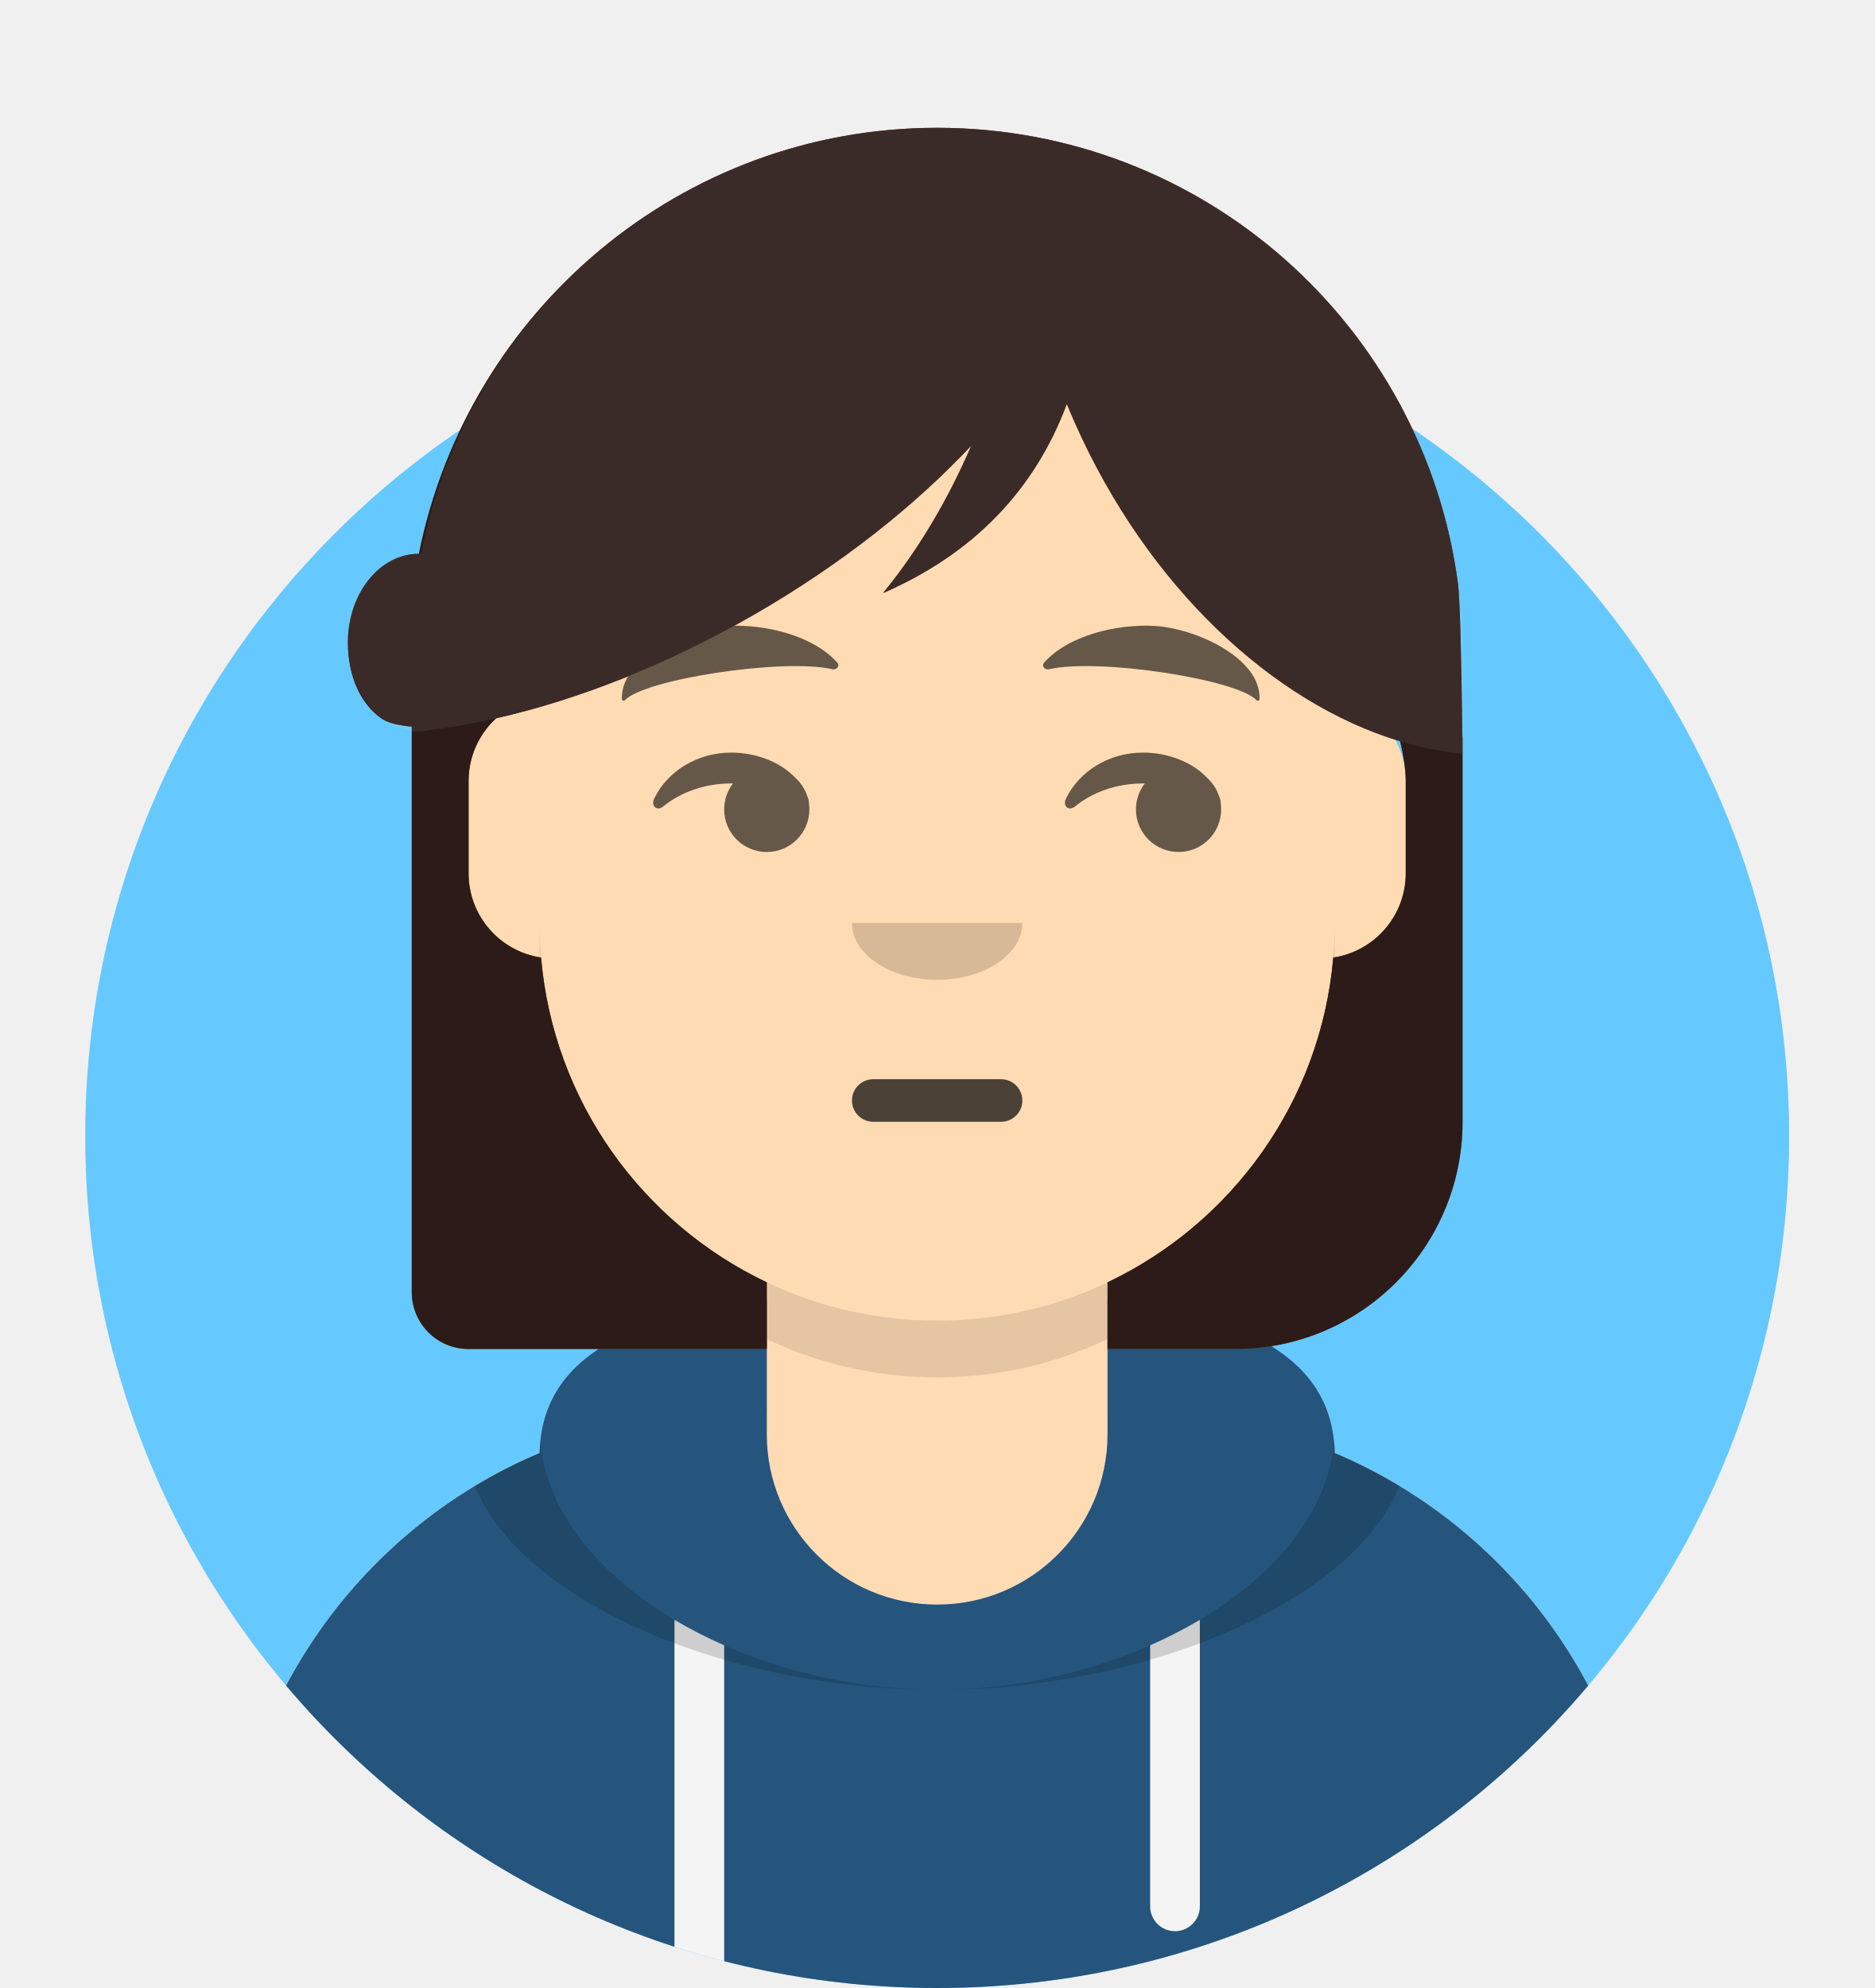
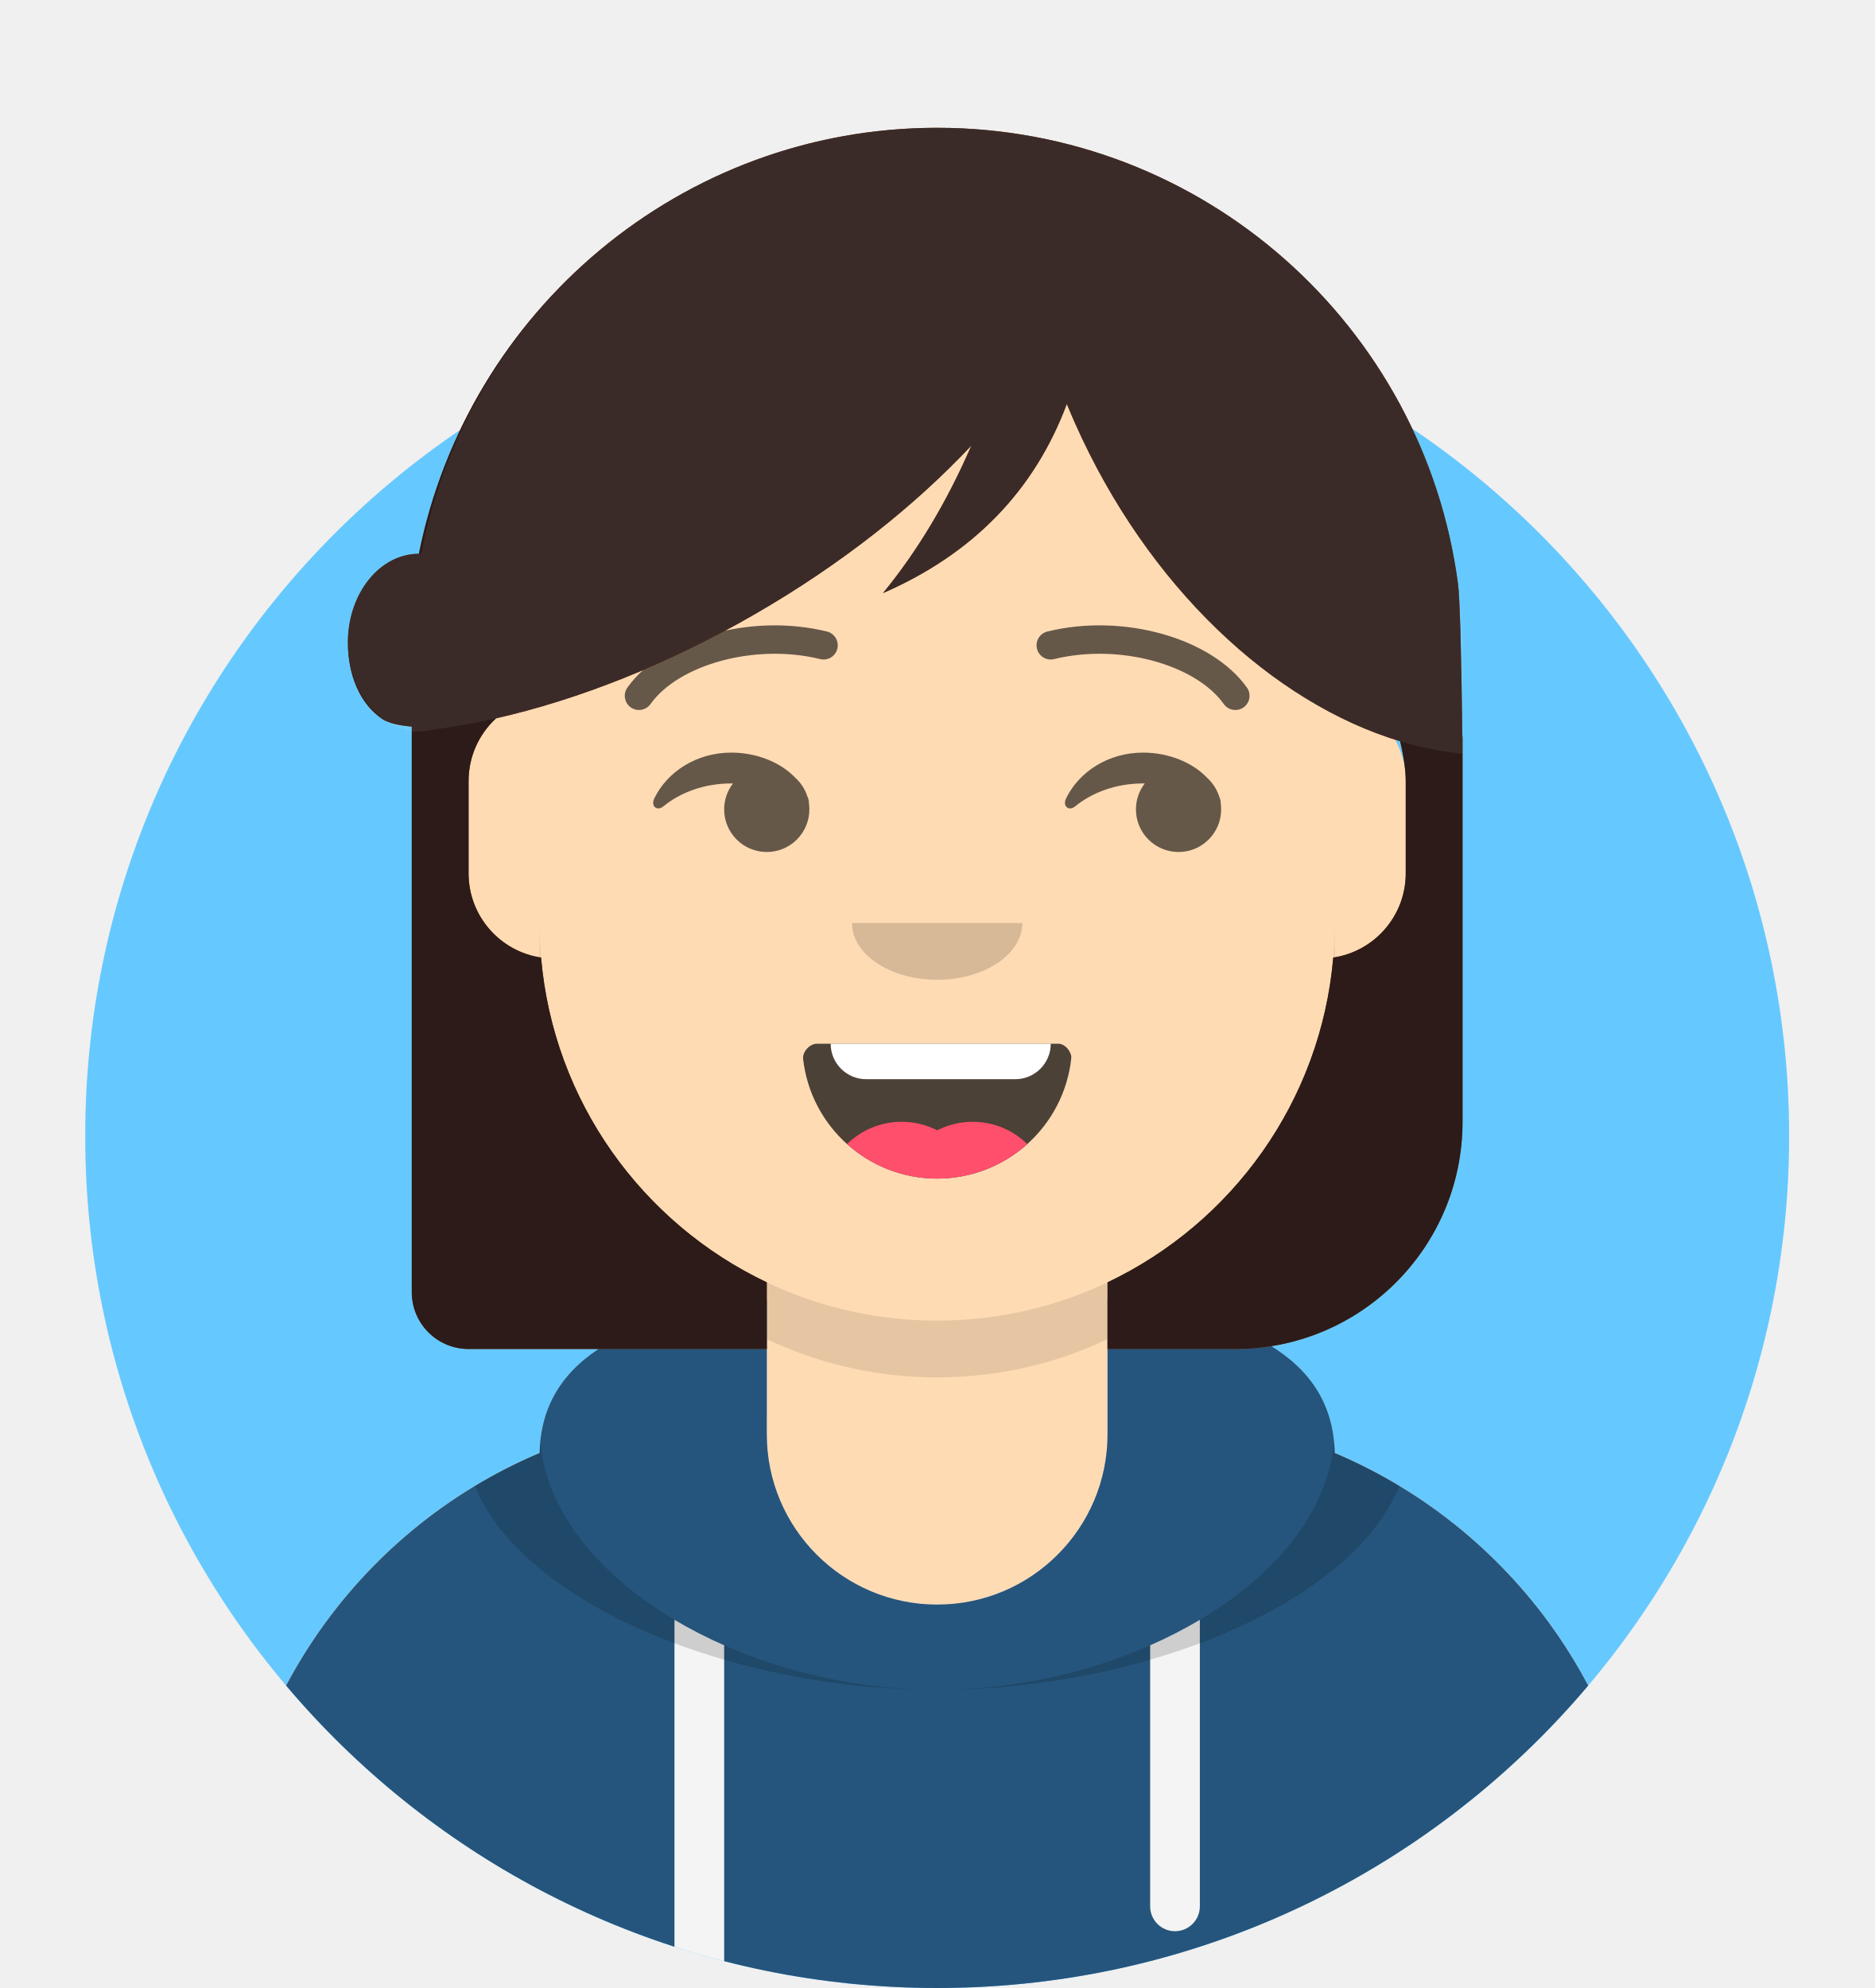
<svg xmlns="http://www.w3.org/2000/svg" xmlns:xlink="http://www.w3.org/1999/xlink" width="264px" height="280px" viewBox="0 0 264 280" version="1.1">
  <defs>
    <circle id="react-path-1" cx="120" cy="120" r="120" />
    <path d="M12,160 C12,226.274 65.726,280 132,280 C198.274,280 252,226.274 252,160 L264,160 L264,-1.42108547e-14 L-3.19744231e-14,-1.42108547e-14 L-3.19744231e-14,160 L12,160 Z" id="react-path-2" />
    <path d="M124,144.611 L124,163 L128,163 L128,163 C167.765,163 200,195.235 200,235 L200,244 L0,244 L0,235 C-4.86974701e-15,195.235 32.235,163 72,163 L72,163 L76,163 L76,144.611 C58.763,136.422 46.372,119.687 44.305,99.881 C38.48,99.058 34,94.052 34,88 L34,74 C34,68.054 38.325,63.118 44,62.166 L44,56 L44,56 C44,25.072 69.072,5.68137151e-15 100,0 L100,0 L100,0 C130.928,-5.68137151e-15 156,25.072 156,56 L156,62.166 C161.675,63.118 166,68.054 166,74 L166,88 C166,94.052 161.52,99.058 155.695,99.881 C153.628,119.687 141.237,136.422 124,144.611 Z" id="react-path-3" />
  </defs>
  <g id="Avataaar" stroke="none" stroke-width="1" fill="none" fill-rule="evenodd">
    <g transform="translate(-825, -1100)" id="Avataaar/Circle">
      <g transform="translate(825, 1100)">
        <g id="Circle" stroke-width="1" fill-rule="evenodd" transform="translate(12, 40)">
          <mask id="react-mask-4" fill="white">
            <use xlink:href="#react-path-1" />
          </mask>
          <use id="Circle-Background" fill="#E6E6E6" xlink:href="#react-path-1" />
          <g id="Color/Palette/Blue-01" mask="url(#react-mask-4)" fill="#65C9FF">
            <rect id="🖍Color" x="0" y="0" width="240" height="240" />
          </g>
        </g>
        <mask id="react-mask-5" fill="white">
          <use xlink:href="#react-path-2" />
        </mask>
        <g id="Mask" />
        <g id="Avataaar" stroke-width="1" fill-rule="evenodd" mask="url(#react-mask-5)">
          <g id="Body" transform="translate(32, 36)">
            <mask id="react-mask-6" fill="white">
              <use xlink:href="#react-path-3" />
            </mask>
            <use fill="#D0C6AC" xlink:href="#react-path-3" />
            <g id="Skin/👶🏽-03-Brown" mask="url(#react-mask-6)" fill="#FFDBB4">
              <g transform="translate(0, 0)" id="Color">
                <rect x="0" y="0" width="264" height="280" />
              </g>
            </g>
            <path d="M156,79 L156,102 C156,132.928 130.928,158 100,158 C69.072,158 44,132.928 44,102 L44,79 L44,94 C44,124.928 69.072,150 100,150 C130.928,150 156,124.928 156,94 L156,79 Z" id="Neck-Shadow" fill-opacity="0.1" fill="#000000" mask="url(#react-mask-6)" />
          </g>
          <g id="Clothing/Hoodie" transform="translate(0, 170)">
            <defs>
-               <path d="M108,13.071 C90.081,15.076 76.28,20.552 76.004,34.645 C50.146,45.568 32,71.165 32,100.999 L32,100.999 L32,110 L232,110 L232,100.999 C232,71.165 213.854,45.568 187.996,34.645 C187.72,20.552 173.919,15.076 156,13.071 L156,32 L156,32 C156,45.255 145.255,56 132,56 L132,56 C118.745,56 108,45.255 108,32 L108,13.071 Z" id="react-path-3797" />
+               <path d="M108,13.071 C90.081,15.076 76.28,20.552 76.004,34.645 C50.146,45.568 32,71.165 32,100.999 L32,100.999 L32,110 L232,110 L232,100.999 C232,71.165 213.854,45.568 187.996,34.645 C187.72,20.552 173.919,15.076 156,13.071 L156,32 L156,32 C156,45.255 145.255,56 132,56 L132,56 C118.745,56 108,45.255 108,32 L108,13.071 Z" id="react-path-97" />
            </defs>
-             <mask id="react-mask-3798" fill="white">
-               <use xlink:href="#react-path-3797" />
+             <mask id="react-mask-98" fill="white">
+               <use xlink:href="#react-path-97" />
            </mask>
-             <use id="Hoodie" fill="#B7C1DB" fill-rule="evenodd" xlink:href="#react-path-3797" />
-             <g id="Color/Palette/Gray-01" mask="url(#react-mask-3798)" fill-rule="evenodd" fill="#25557C">
+             <use id="Hoodie" fill="#B7C1DB" fill-rule="evenodd" xlink:href="#react-path-97" />
+             <g id="Color/Palette/Gray-01" mask="url(#react-mask-98)" fill-rule="evenodd" fill="#25557C">
              <rect id="🖍Color" x="0" y="0" width="264" height="110" />
            </g>
-             <path d="M102,61.739 L102,110 L95,110 L95,58.15 C97.204,59.46 99.547,60.661 102,61.739 Z M169,58.15 L169,98.5 C169,100.433 167.433,102 165.5,102 C163.567,102 162,100.433 162,98.5 L162,61.739 C164.453,60.661 166.796,59.46 169,58.15 Z" id="Straps" fill="#F4F4F4" fill-rule="evenodd" mask="url(#react-mask-3798)" />
-             <path d="M90.96,12.724 C75.909,15.571 65.5,21.243 65.5,32.308 C65.5,52.02 98.538,68 132,68 C165.462,68 198.5,52.02 198.5,32.308 C198.5,21.243 188.091,15.571 173.04,12.724 C182.125,16.074 188,21.706 188,31.077 C188,51.469 160.179,68 132,68 C103.821,68 76,51.469 76,31.077 C76,21.706 81.875,16.074 90.96,12.724 Z" id="Shadow" fill-opacity="0.16" fill="#000000" fill-rule="evenodd" mask="url(#react-mask-3798)" />
+             <path d="M102,61.739 L102,110 L95,110 L95,58.15 C97.204,59.46 99.547,60.661 102,61.739 Z M169,58.15 L169,98.5 C169,100.433 167.433,102 165.5,102 C163.567,102 162,100.433 162,98.5 L162,61.739 C164.453,60.661 166.796,59.46 169,58.15 Z" id="Straps" fill="#F4F4F4" fill-rule="evenodd" mask="url(#react-mask-98)" />
+             <path d="M90.96,12.724 C75.909,15.571 65.5,21.243 65.5,32.308 C65.5,52.02 98.538,68 132,68 C165.462,68 198.5,52.02 198.5,32.308 C198.5,21.243 188.091,15.571 173.04,12.724 C182.125,16.074 188,21.706 188,31.077 C188,51.469 160.179,68 132,68 C103.821,68 76,51.469 76,31.077 C76,21.706 81.875,16.074 90.96,12.724 Z" id="Shadow" fill-opacity="0.16" fill="#000000" fill-rule="evenodd" mask="url(#react-mask-98)" />
          </g>
          <g id="Face" transform="translate(76, 82)" fill="#000000">
-             <g id="Mouth/Serious" transform="translate(2, 52)" fill="#000000" fill-opacity="0.7">
-               <rect id="Why-so-serious?" x="42" y="18" width="24" height="6" rx="3" />
+             <g id="Mouth/Smile" transform="translate(2, 52)">
+               <defs>
+                 <path d="M35.118,15.128 C36.176,24.62 44.226,32 54,32 C63.804,32 71.874,24.574 72.892,15.04 C72.974,14.273 72.117,13 71.043,13 C56.149,13 44.738,13 37.087,13 C36.007,13 35.012,14.178 35.118,15.128 Z" id="react-path-113" />
+               </defs>
+               <mask id="react-mask-114" fill="white">
+                 <use xlink:href="#react-path-113" />
+               </mask>
+               <use id="Mouth" fill-opacity="0.7" fill="#000000" fill-rule="evenodd" xlink:href="#react-path-113" />
+               <rect id="Teeth" fill="#FFFFFF" fill-rule="evenodd" mask="url(#react-mask-114)" x="39" y="2" width="31" height="16" rx="5" />
+               <g id="Tongue" stroke-width="1" fill-rule="evenodd" mask="url(#react-mask-114)" fill="#FF4F6D">
+                 <g transform="translate(38, 24)">
+                   <circle cx="11" cy="11" r="11" />
+                   <circle cx="21" cy="11" r="11" />
+                 </g>
+               </g>
            </g>
            <g id="Nose/Default" transform="translate(28, 40)" fill-opacity="0.16">
              <path d="M16,8 C16,12.418 21.373,16 28,16 L28,16 C34.627,16 40,12.418 40,8" id="Nose" />
            </g>
            <g id="Eyes/Side-😒" transform="translate(0, 8)" fill-opacity="0.6">
              <path d="M27.241,20.346 C26.463,21.357 26,22.625 26,24 C26,27.314 28.686,30 32,30 C35.314,30 38,27.314 38,24 C38,23.71 37.979,23.424 37.94,23.145 C37.947,22.923 37.91,22.671 37.815,22.407 C37.77,22.281 37.722,22.157 37.671,22.035 C37.337,21.072 36.765,20.22 36.025,19.551 C33.899,17.317 30.506,16 26.998,16 C22.164,16 18.007,18.649 16.16,22.447 C15.62,23.558 16.547,24.3 17.438,23.572 C19.874,21.579 23.257,20.344 26.998,20.344 C27.079,20.344 27.16,20.344 27.241,20.346 Z" id="Eye" />
              <path d="M85.241,20.346 C84.463,21.357 84,22.625 84,24 C84,27.314 86.686,30 90,30 C93.314,30 96,27.314 96,24 C96,23.71 95.979,23.424 95.94,23.145 C95.947,22.923 95.91,22.671 95.815,22.407 C95.77,22.281 95.722,22.157 95.671,22.035 C95.337,21.072 94.765,20.22 94.025,19.551 C91.899,17.317 88.506,16 84.998,16 C80.164,16 76.007,18.649 74.16,22.447 C73.62,23.558 74.547,24.3 75.438,23.572 C77.874,21.579 81.257,20.344 84.998,20.344 C85.079,20.344 85.16,20.344 85.241,20.346 Z" id="Eye" />
            </g>
-             <g id="Eyebrow/Natural/Default-Natural" fill-opacity="0.6">
-               <path d="M26.039,6.21 C20.278,6.983 11.293,12.005 12.044,17.818 C12.069,18.008 12.357,18.067 12.481,17.908 C14.967,14.72 34.193,10.037 41.194,11.015 C41.835,11.104 42.258,10.443 41.821,10.03 C38.077,6.495 31.2,5.512 26.039,6.21" id="Eyebrow" transform="translate(27, 12) rotate(5) translate(-27, -12) " />
-               <path d="M85.039,6.21 C79.278,6.983 70.293,12.005 71.044,17.818 C71.069,18.008 71.357,18.067 71.481,17.908 C73.967,14.72 93.193,10.037 100.194,11.015 C100.835,11.104 101.258,10.443 100.821,10.03 C97.077,6.495 90.2,5.512 85.039,6.21" id="Eyebrow" transform="translate(86, 12) scale(-1, 1) rotate(5) translate(-86, -12) " />
+             <g id="Eyebrow/Outline/Default" fill-opacity="0.6">
+               <g id="I-Browse" transform="translate(12, 6)">
+                 <path d="M3.63,11.159 C7.545,5.65 18.278,2.561 27.523,4.831 C28.596,5.095 29.679,4.439 29.942,3.366 C30.206,2.293 29.55,1.21 28.477,0.947 C17.74,-1.69 5.312,1.887 0.37,8.841 C-0.27,9.742 -0.059,10.99 0.841,11.63 C1.742,12.27 2.99,12.059 3.63,11.159 Z" id="Eyebrow" fill-rule="nonzero" />
+                 <path d="M61.63,11.159 C65.545,5.65 76.278,2.561 85.523,4.831 C86.596,5.095 87.679,4.439 87.942,3.366 C88.206,2.293 87.55,1.21 86.477,0.947 C75.74,-1.69 63.312,1.887 58.37,8.841 C57.73,9.742 57.941,10.99 58.841,11.63 C59.742,12.27 60.99,12.059 61.63,11.159 Z" id="Eyebrow" fill-rule="nonzero" transform="translate(73.00015, 6.039198) scale(-1, 1) translate(-73.00015, -6.039198) " />
+               </g>
            </g>
          </g>
          <g id="Top" stroke-width="1" fill-rule="evenodd">
            <defs>
-               <rect id="react-path-3899" x="0" y="0" width="264" height="280" />
-               <path d="M59,102.34 C59,118.921 59,145.474 59,182 C59,186.418 62.582,190 67,190 L109,190 L109,180.611 C91.469,172.283 78.952,155.115 77.209,134.867 C71.431,134.002 67,129.019 67,123 L67,110 C67,106.509 68.49,103.367 70.869,101.174 C82.409,98.555 94.971,93.638 107.342,86.495 C119.473,79.491 129.844,71.258 137.821,62.752 C134.394,70.66 130.245,77.588 125.372,83.535 C138.047,78.012 146.678,69.132 151.264,56.896 C151.641,57.818 152.035,58.739 152.444,59.658 C162.7,82.693 180.318,99.019 198.206,104.403 C198.719,106.513 199,108.484 199,110 L199,123 C199,129.019 194.569,134.002 188.791,134.867 C187.048,155.115 174.531,172.283 157,180.611 L157,190 L175,190 C192.673,190 207,175.673 207,158 C207,133.944 207,115.903 207,103.875 C207,103.808 206.991,103.721 206.972,103.615 C206.828,91.354 206.624,84.224 206.36,82.226 C201.577,45.976 170.556,18 133,18 C96.915,18 66.863,43.828 60,78 C54.477,78 50,83.596 50,90.5 C50,95.051 51.695,99.143 54.853,101.273 C55.758,101.883 57.324,102.198 59,102.34 Z" id="react-path-3900" />
+               <rect id="react-path-87" x="0" y="0" width="264" height="280" />
+               <path d="M59,102.34 C59,118.921 59,145.474 59,182 C59,186.418 62.582,190 67,190 L109,190 L109,180.611 C91.469,172.283 78.952,155.115 77.209,134.867 C71.431,134.002 67,129.019 67,123 L67,110 C67,106.509 68.49,103.367 70.869,101.174 C82.409,98.555 94.971,93.638 107.342,86.495 C119.473,79.491 129.844,71.258 137.821,62.752 C134.394,70.66 130.245,77.588 125.372,83.535 C138.047,78.012 146.678,69.132 151.264,56.896 C151.641,57.818 152.035,58.739 152.444,59.658 C162.7,82.693 180.318,99.019 198.206,104.403 C198.719,106.513 199,108.484 199,110 L199,123 C199,129.019 194.569,134.002 188.791,134.867 C187.048,155.115 174.531,172.283 157,180.611 L157,190 L175,190 C192.673,190 207,175.673 207,158 C207,133.944 207,115.903 207,103.875 C207,103.808 206.991,103.721 206.972,103.615 C206.828,91.354 206.624,84.224 206.36,82.226 C201.577,45.976 170.556,18 133,18 C96.915,18 66.863,43.828 60,78 C54.477,78 50,83.596 50,90.5 C50,95.051 51.695,99.143 54.853,101.273 C55.758,101.883 57.324,102.198 59,102.34 Z" id="react-path-88" />
            </defs>
-             <mask id="react-mask-3897" fill="white">
-               <use xlink:href="#react-path-3899" />
+             <mask id="react-mask-85" fill="white">
+               <use xlink:href="#react-path-87" />
            </mask>
            <g id="Mask" />
-             <g id="Top/Long-Hair/Long-but-not-too-long" mask="url(#react-mask-3897)">
+             <g id="Top/Long-Hair/Long-but-not-too-long" mask="url(#react-mask-85)">
              <g transform="translate(-1, 0)">
                <g id="Behind" stroke-width="1" fill-rule="evenodd">
-                   <mask id="react-mask-3898" fill="white">
-                     <use xlink:href="#react-path-3900" />
+                   <mask id="react-mask-86" fill="white">
+                     <use xlink:href="#react-path-88" />
                  </mask>
-                   <use id="Combined-Shape" fill="#944F23" xlink:href="#react-path-3900" />
-                   <g id="Skin/👶🏽-03-Brown" mask="url(#react-mask-3898)" fill="#2C1B18">
+                   <use id="Combined-Shape" fill="#944F23" xlink:href="#react-path-88" />
+                   <g id="Skin/👶🏽-03-Brown" mask="url(#react-mask-86)" fill="#2C1B18">
                    <g transform="translate(0, 0) " id="Color">
                      <rect x="0" y="0" width="264" height="280" />
                    </g>
                  </g>
                </g>
                <g id="Top" opacity="0.44" stroke-width="1" fill-rule="evenodd" transform="translate(50, 18)" fill-opacity="0.16">
                  <path d="M11.899,84.775 C25.711,83.015 41.679,77.538 57.342,68.495 C69.473,61.491 79.844,53.258 87.821,44.752 C84.394,52.66 80.245,59.588 75.372,65.535 C88.047,60.012 96.678,51.132 101.264,38.896 C101.641,39.818 102.035,40.739 102.444,41.658 C114.382,68.471 136.296,86.194 157,88.151 L157,88.151 L157,74 C157,33.131 123.869,-7.50752664e-15 83,0 C46.915,6.62868839e-15 16.863,25.828 10.321,60.006 C10.215,60.002 10.107,60 10,60 C4.477,60 0,65.596 0,72.5 C0,78.982 3.947,84.311 9,84.938 L9,85.093 C9.316,85.064 9.634,85.033 9.953,85 C9.968,85 9.984,85 10,85 C10.649,85 11.284,84.923 11.899,84.775 Z" id="Combined-Shape" fill="#FFFFFF" />
                </g>
              </g>
            </g>
          </g>
        </g>
      </g>
    </g>
  </g>
</svg>
